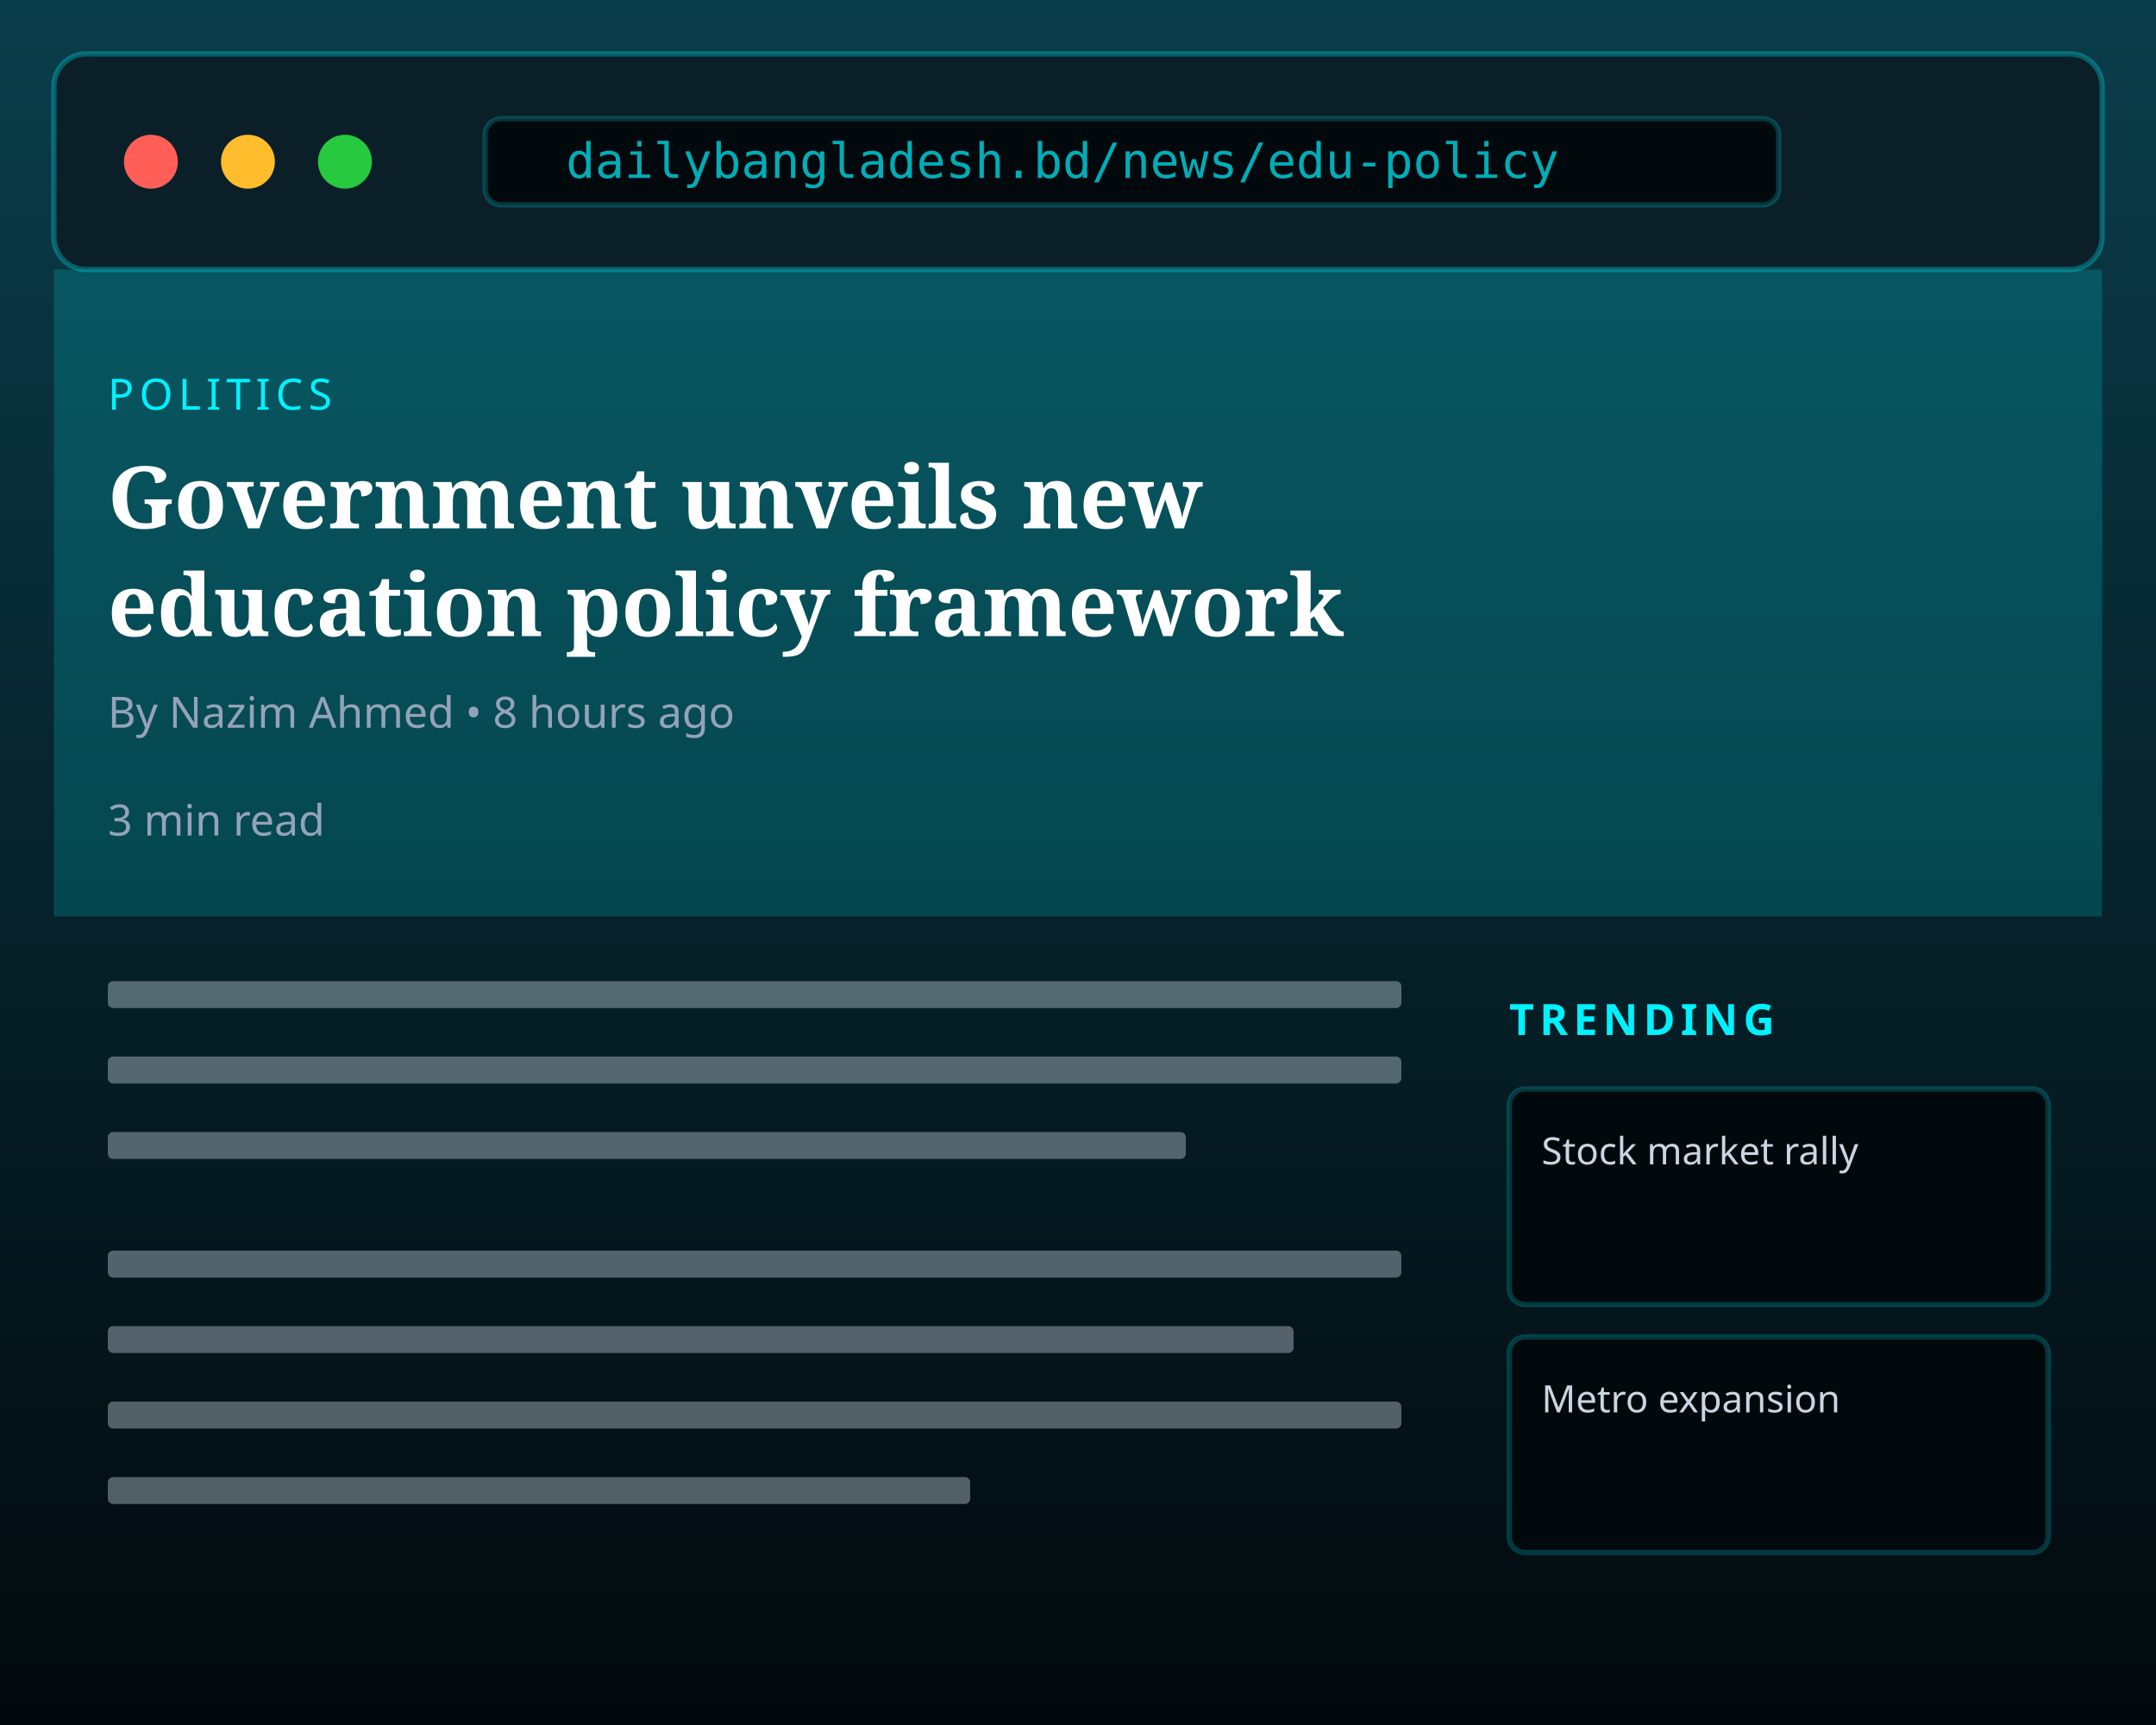
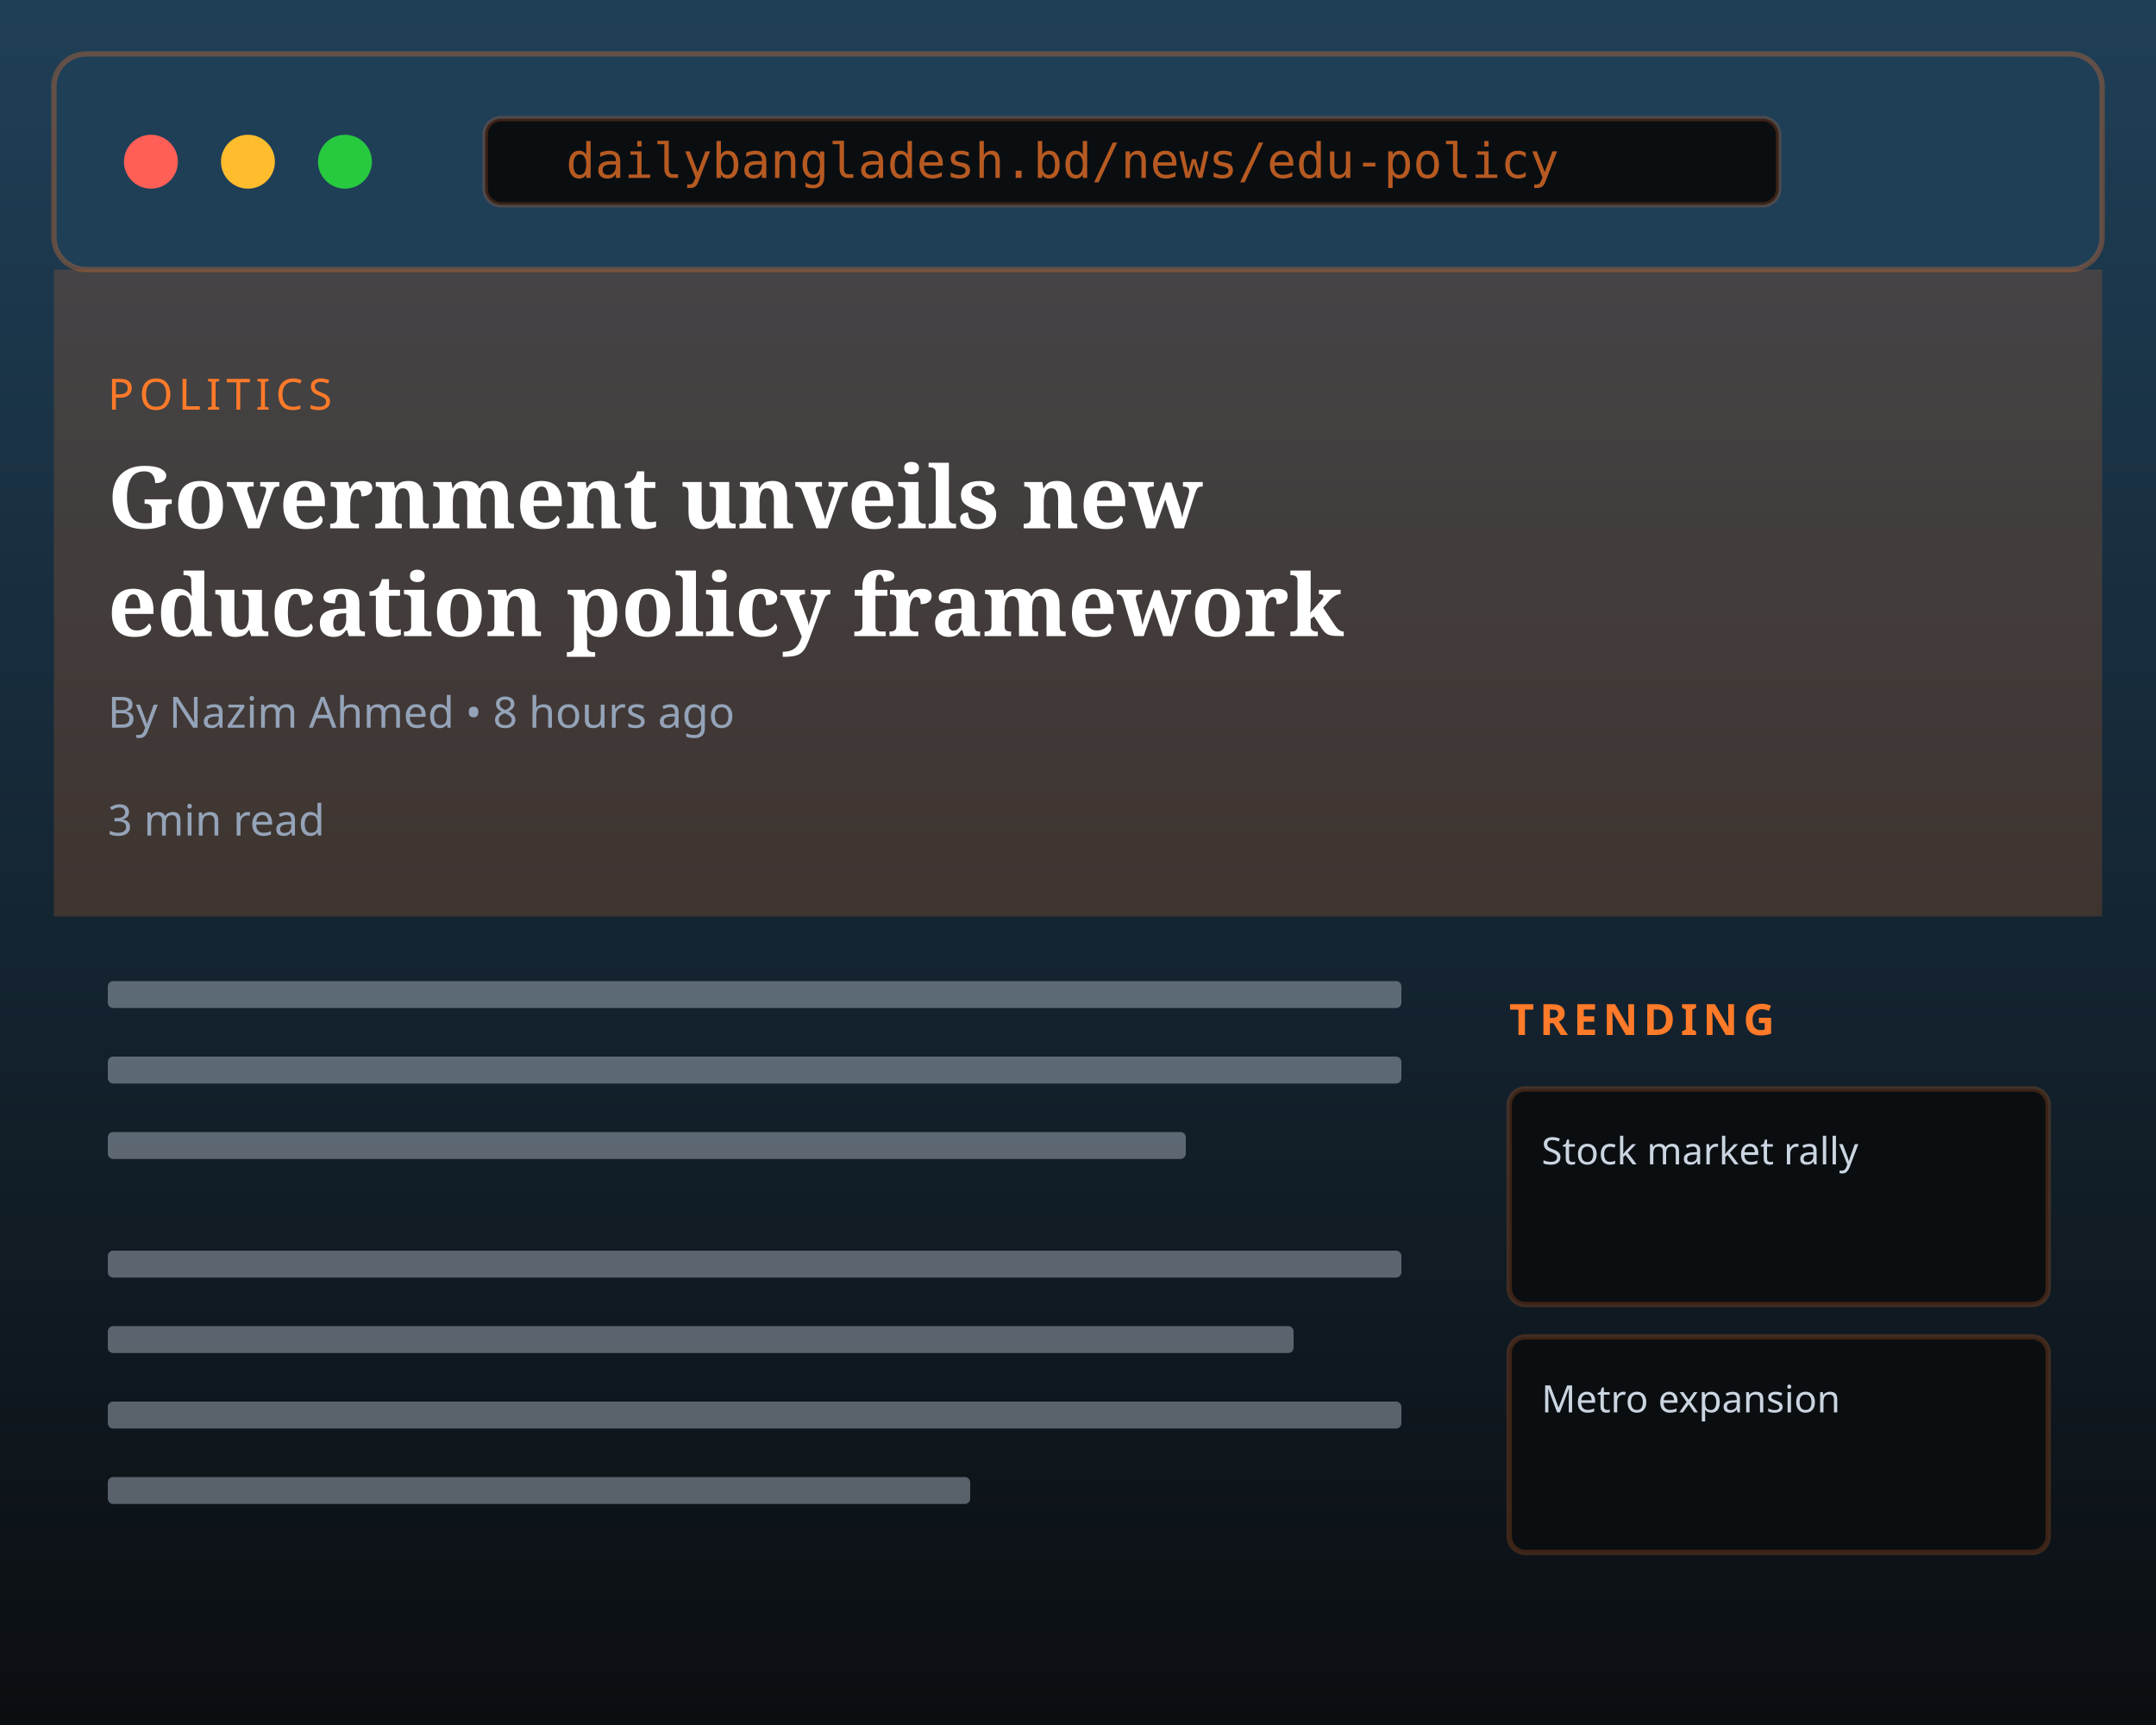
<svg xmlns="http://www.w3.org/2000/svg" viewBox="0 0 400 320">
  <defs>
    <linearGradient id="bg-np2" x1="0" y1="0" x2="0" y2="1">
-       <stop offset="0%" stop-color="#0a3d4a" />
-       <stop offset="100%" stop-color="#02090d" />
+       <stop offset="0%" stop-color="#1f3f57" />
+       <stop offset="100%" stop-color="#0b0e11" />
    </linearGradient>
  </defs>
  <rect width="400" height="320" fill="url(#bg-np2)" />
-   <rect x="10" y="10" width="380" height="40" rx="6" fill="#0a1f27" stroke="#00f2fe" stroke-opacity="0.3" />
+   <rect x="10" y="10" width="380" height="40" rx="6" fill="#1f3f57" stroke="#ff7a29" stroke-opacity="0.3" />
  <circle cx="28" cy="30" r="5" fill="#ff5f56" />
  <circle cx="46" cy="30" r="5" fill="#ffbd2e" />
  <circle cx="64" cy="30" r="5" fill="#27c93f" />
-   <rect x="90" y="22" width="240" height="16" rx="3" fill="#02090d" stroke="#00f2fe" stroke-opacity="0.2" />
-   <text x="105" y="33" font-family="monospace" font-size="9" fill="#00f2fe" opacity="0.7">dailybangladesh.bd/news/edu-policy</text>
-   <rect x="10" y="50" width="380" height="120" fill="#00f2fe" fill-opacity="0.18" />
+   <rect x="90" y="22" width="240" height="16" rx="3" fill="#0b0e11" stroke="#ff7a29" stroke-opacity="0.2" />
+   <text x="105" y="33" font-family="monospace" font-size="9" fill="#ff7a29" opacity="0.7">dailybangladesh.bd/news/edu-policy</text>
+   <rect x="10" y="50" width="380" height="120" fill="#ff7a29" fill-opacity="0.18" />
  <rect x="0" y="0" width="0" height="0" />
-   <text x="20" y="76" font-family="sans-serif" font-size="8" fill="#00f2fe" letter-spacing="1">POLITICS</text>
+   <text x="20" y="76" font-family="sans-serif" font-size="8" fill="#ff7a29" letter-spacing="1">POLITICS</text>
  <text x="20" y="98" font-family="serif" font-size="16" font-weight="bold" fill="#ffffff">Government unveils new</text>
  <text x="20" y="118" font-family="serif" font-size="16" font-weight="bold" fill="#ffffff">education policy framework</text>
  <text x="20" y="135" font-family="sans-serif" font-size="8" fill="#94a3b8">By Nazim Ahmed • 8 hours ago</text>
  <text x="20" y="155" font-family="sans-serif" font-size="8" fill="#94a3b8">3 min read</text>
  <g transform="translate(20,182)">
    <rect width="240" height="5" rx="1" fill="#cbd5e1" opacity="0.4" />
    <rect width="240" height="5" rx="1" y="14" fill="#cbd5e1" opacity="0.4" />
    <rect width="200" height="5" rx="1" y="28" fill="#cbd5e1" opacity="0.4" />
    <rect width="240" height="5" rx="1" y="50" fill="#cbd5e1" opacity="0.4" />
    <rect width="220" height="5" rx="1" y="64" fill="#cbd5e1" opacity="0.4" />
    <rect width="240" height="5" rx="1" y="78" fill="#cbd5e1" opacity="0.4" />
    <rect width="160" height="5" rx="1" y="92" fill="#cbd5e1" opacity="0.4" />
  </g>
  <g transform="translate(280,180)">
-     <text x="0" y="12" font-family="sans-serif" font-size="8" font-weight="bold" fill="#00f2fe" letter-spacing="1">TRENDING</text>
-     <rect y="22" width="100" height="40" rx="3" fill="#02090d" stroke="#00f2fe" stroke-opacity="0.2" />
+     <text x="0" y="12" font-family="sans-serif" font-size="8" font-weight="bold" fill="#ff7a29" letter-spacing="1">TRENDING</text>
+     <rect y="22" width="100" height="40" rx="3" fill="#0b0e11" stroke="#ff7a29" stroke-opacity="0.2" />
    <text x="6" y="36" font-family="sans-serif" font-size="7" fill="#cbd5e1">Stock market rally</text>
-     <rect y="68" width="100" height="40" rx="3" fill="#02090d" stroke="#00f2fe" stroke-opacity="0.2" />
+     <rect y="68" width="100" height="40" rx="3" fill="#0b0e11" stroke="#ff7a29" stroke-opacity="0.2" />
    <text x="6" y="82" font-family="sans-serif" font-size="7" fill="#cbd5e1">Metro expansion</text>
  </g>
</svg>
